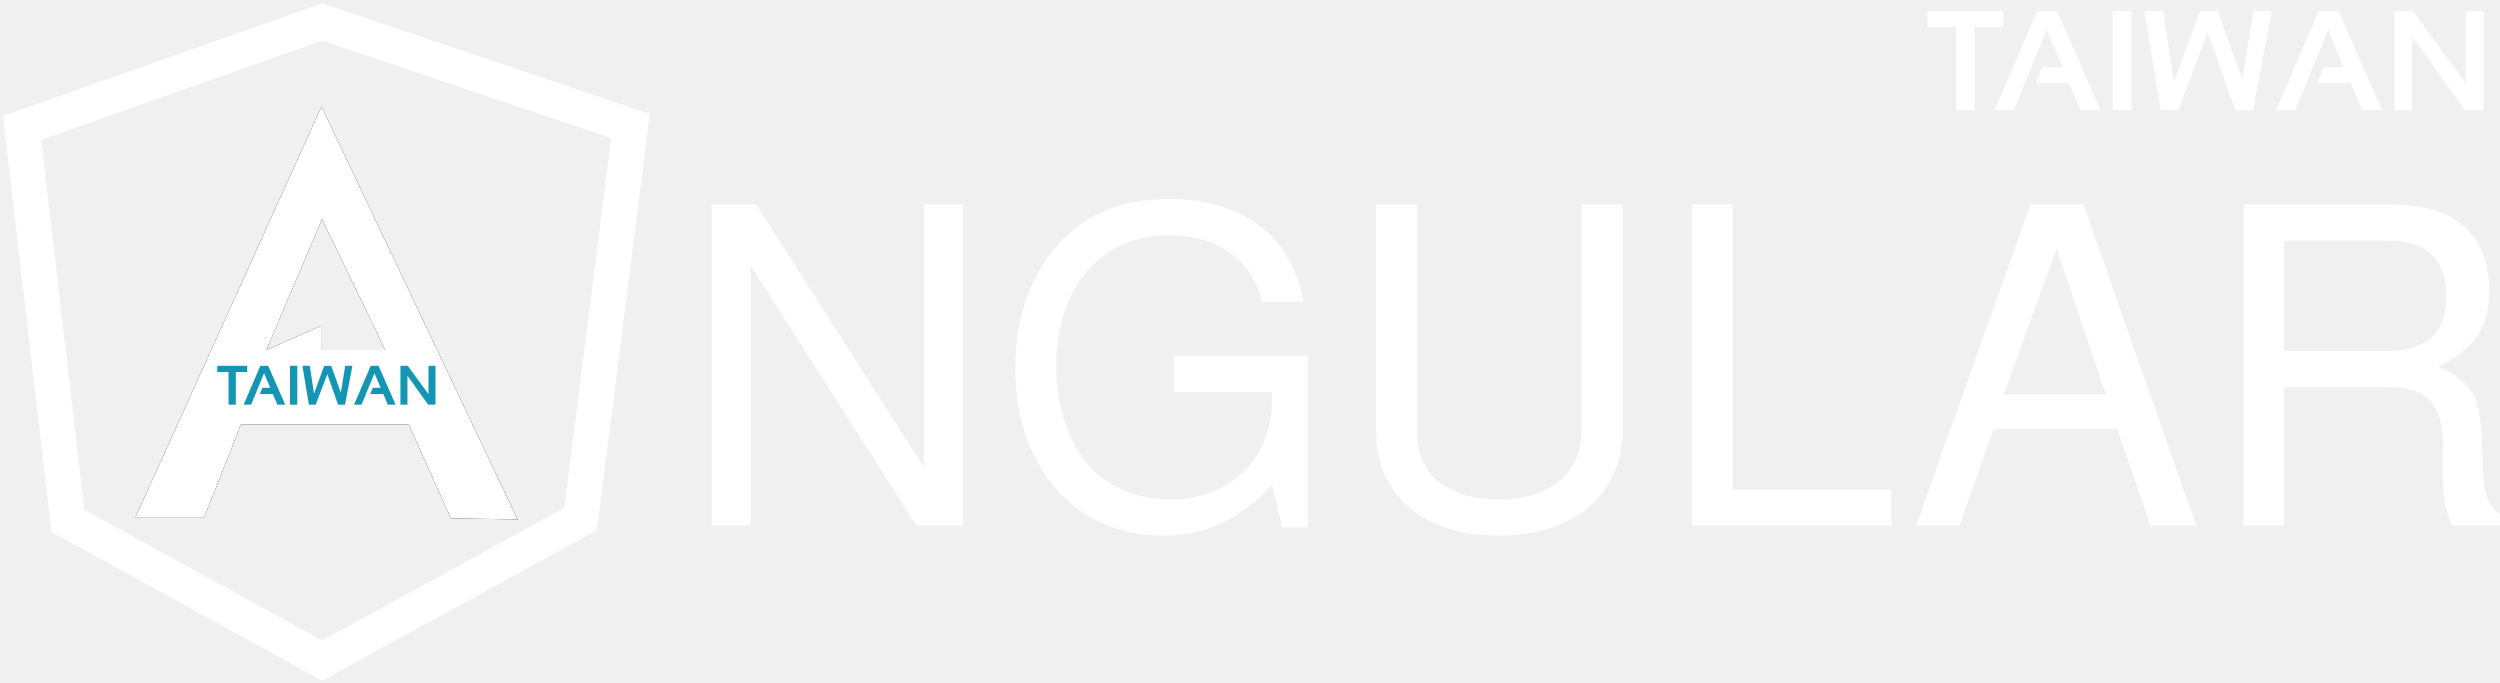
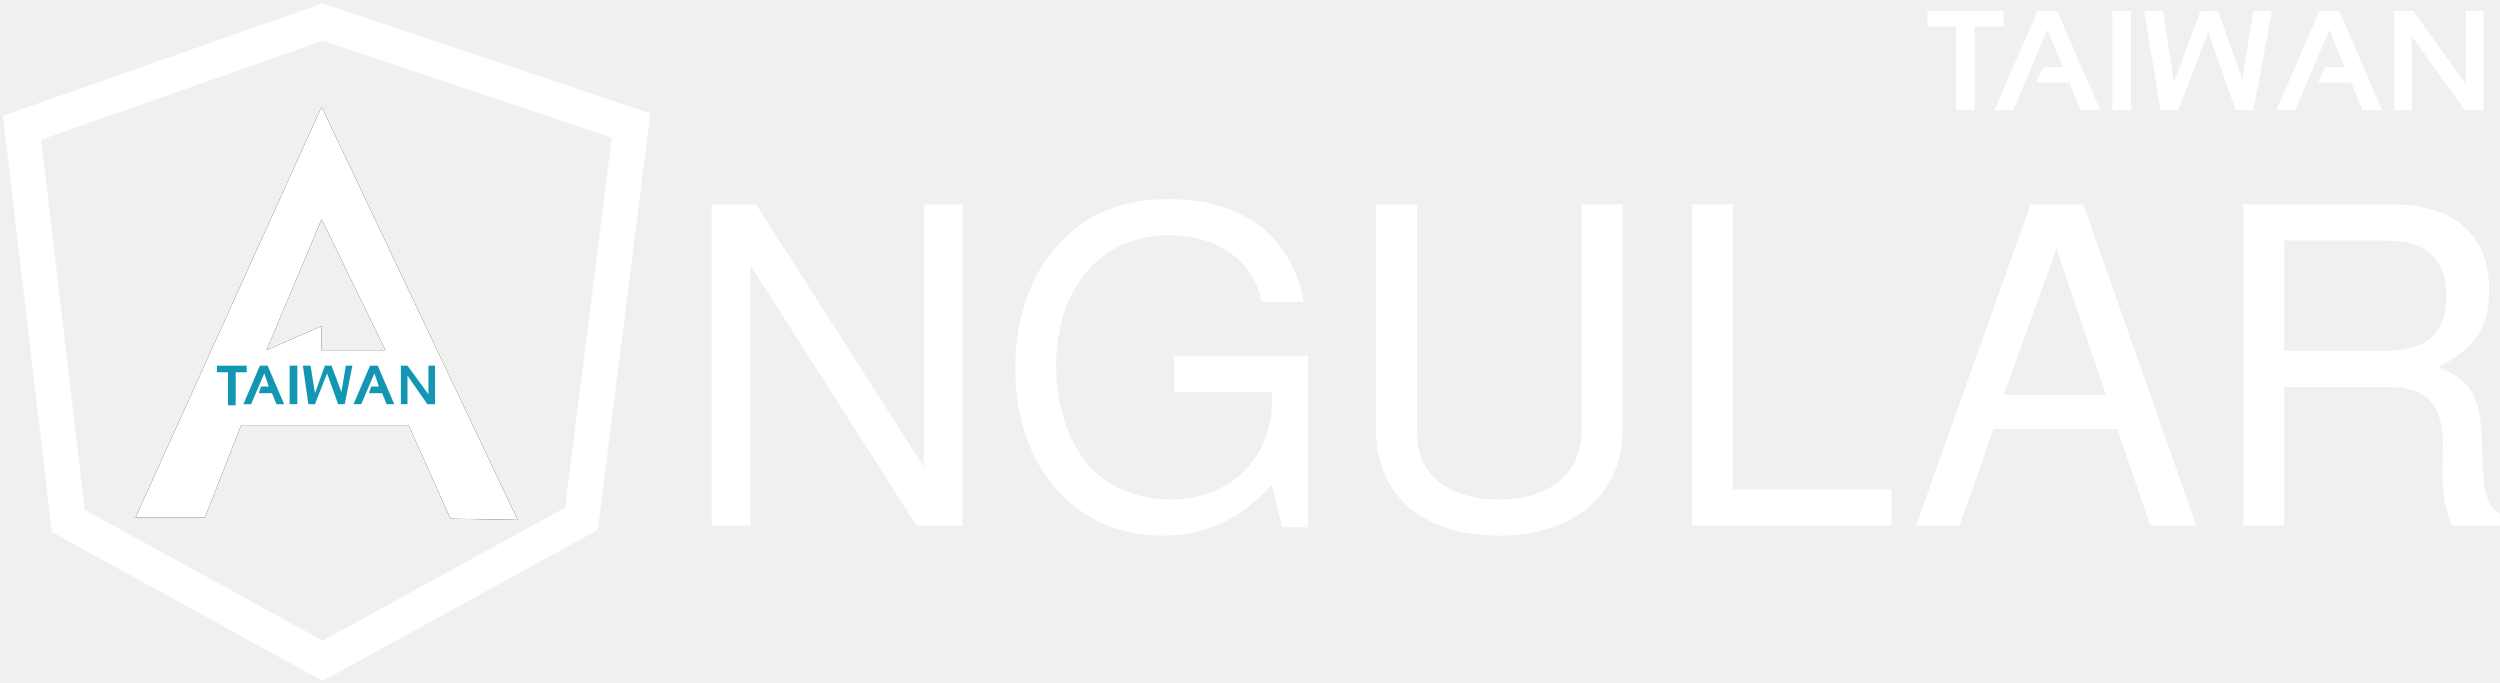
- <svg xmlns="http://www.w3.org/2000/svg" width="227" height="62" viewBox="0 0 227 62">
-   <g fill="none" fill-rule="evenodd">
-     <path fill="#000" fill-rule="nonzero" d="M12.302 46.953h6.253l3.317-8.4H37.11l3.826 8.507 6.065.107L29.195 9.665 12.302 46.953zM34.98 31.781h-5.828v-2.204l-4.964 2.204 5.05-11.874 5.742 11.874z" />
-     <path fill="#FFF" d="M12.302 46.953h6.253l3.317-8.4H37.11l3.826 8.507 6.065.107L29.195 9.665 12.302 46.953zM34.98 31.781h-5.828v-2.204l-4.964 2.204 5.05-11.874 5.742 11.874z" />
-     <path fill="#1296B3" fill-rule="nonzero" d="M22.436 33.213v.567h-1.023v2.964h-.661V33.78h-1.023v-.567h2.707zm.367 3.53h-.679l1.515-3.53h.711l1.548 3.53h-.712l-.406-.962h-1.186l.227-.568h.72l-.562-1.326-1.176 2.857zm4.193-3.53v3.53h-.662v-3.53h.662zm.461 0h.672l.382 2.536.928-2.536h.636l.869 2.437.404-2.437H32l-.67 3.53h-.63l-.98-2.77-1.054 2.77h-.621l-.587-3.53zm5.37 3.53h-.678l1.515-3.53h.711l1.547 3.53h-.71l-.408-.962H33.62l.227-.568h.719l-.562-1.326-1.175 2.857zm3.532 0v-3.53h.662l1.884 2.573v-2.573h.636v3.53h-.661l-1.884-2.627v2.628h-.637z" />
-     <path fill="#FFF" fill-rule="nonzero" d="M181.903 1v1.448h-2.608v7.555h-1.686V2.448H175V1h6.903zm.935 9.003h-1.73L184.97 1h1.813l3.945 9.003h-1.814l-1.037-2.456h-3.022l.58-1.448h1.832l-1.432-3.38-2.997 7.284zM193.528 1v9.003h-1.687V1h1.686zm1.176 0h1.712l.973 6.465L199.756 1h1.622l2.214 6.214L204.623 1h1.66l-1.71 9.003h-1.604l-2.5-7.064-2.685 7.064h-1.585L194.704 1zm13.692 9.003h-1.73L210.526 1h1.814l3.944 9.003h-1.813l-1.037-2.456h-3.022l.579-1.448h1.832l-1.431-3.38-2.997 7.284zm9.003 0V1h1.686l4.803 6.56V1h1.623v9.003h-1.686l-4.804-6.699v6.699H217.4z" />
-     <g fill="#FFF" font-family="Helvetica" font-size="40">
-       <text transform="translate(61.575 8.717)">
-         <tspan x="0" y="39">NGULAR</tspan>
-       </text>
+ <svg xmlns="http://www.w3.org/2000/svg" version="1.1" id="圖層_1" x="0px" y="0px" viewBox="0 0 227 62" style="enable-background:new 0 0 227 62;" xml:space="preserve">
+   <style type="text/css">
+ 	.st0{fill:#FFFFFF;}
+ 	.st1{fill:#1296B3;}
+ 	.st2{font-family:'Helvetica';}
+ 	.st3{font-size:40px;}
+ 	.st4{fill:none;stroke:#FFFFFF;stroke-width:3.2;}
+ 	.st5{fill:#AA1313;}
+ 	.st6{fill:none;stroke:#AA1313;stroke-width:3.2;}
+ </style>
+   <g>
+     <path d="M12.3,47h6.3l3.3-8.4h15.2l3.8,8.5l6.1,0.1L29.2,9.7L12.3,47z M35,31.8h-5.8v-2.2l-5,2.2l5-11.9C29.2,19.9,35,31.8,35,31.8   z" />
+     <path class="st0" d="M12.3,47h6.3l3.3-8.4h15.2l3.8,8.5l6.1,0.1L29.2,9.7L12.3,47z M35,31.8h-5.8v-2.2l-5,2.2l5-11.9   C29.2,19.9,35,31.8,35,31.8z" />
+     <path class="st1" d="M22.4,33.2v0.6h-1v3h-0.7v-3h-1v-0.6C19.7,33.2,22.4,33.2,22.4,33.2z M22.8,36.7h-0.7l1.5-3.5h0.7l1.5,3.5   h-0.7l-0.4-1h-1.2l0.2-0.6h0.7L24,33.9L22.8,36.7L22.8,36.7z M27,33.2v3.5h-0.7v-3.5H27z M27.5,33.2h0.7l0.4,2.5l0.9-2.5h0.6   l0.9,2.4l0.4-2.4H32l-0.7,3.5h-0.6l-1-2.8l-1.1,2.8H28L27.5,33.2L27.5,33.2z M32.8,36.7h-0.7l1.5-3.5h0.7l1.5,3.5h-0.7l-0.4-1h-1.2   l0.2-0.6h0.7L34,33.9L32.8,36.7L32.8,36.7z M36.4,36.7v-3.5H37l1.9,2.6v-2.6h0.6v3.5h-0.7L37,34.1v2.6L36.4,36.7L36.4,36.7z" />
+     <path class="st0" d="M181.9,1v1.4h-2.6V10h-1.7V2.4H175V1H181.9z M182.8,10h-1.7l3.9-9h1.8l3.9,9h-1.8l-1-2.5h-3l0.6-1.4h1.8   l-1.4-3.4L182.8,10L182.8,10z M193.5,1v9h-1.7V1H193.5L193.5,1z M194.7,1h1.7l1,6.5l2.4-6.5h1.6l2.2,6.2l1-6.2h1.7l-1.7,9H203   l-2.5-7.1l-2.7,7.1h-1.6L194.7,1z M208.4,10h-1.7l3.9-9h1.8l3.9,9h-1.8l-1-2.5h-3l0.6-1.4h1.8l-1.4-3.4L208.4,10L208.4,10z    M217.4,10V1h1.7l4.8,6.6V1h1.6v9h-1.7L219,3.3V10H217.4L217.4,10z" />
+     <g>
+       <text transform="matrix(1 0 0 1 61.575 47.7171)" class="st0 st2 st3">NGULAR</text>
    </g>
-     <g stroke="#FFF" stroke-width="3.2">
-       <path d="M2 11.61L29.26 2l27.993 9.44-4.532 35.686L29.26 59.982 6.166 47.297z" />
+     <g>
+       <path class="st4" d="M2,11.6L29.3,2l28,9.4l-4.5,35.7L29.3,60L6.2,47.3L2,11.6z" />
+     </g>
+   </g>
+   <g>
+     <path d="M259.3,47h6.3l3.3-8.4h15.2l3.8,8.5l6.1,0.1L276.2,9.7L259.3,47z M282,31.8h-5.8v-2.2l-5,2.2l5.1-11.9   C276.2,19.9,282,31.8,282,31.8z" />
+     <path class="st5" d="M259.3,47h6.3l3.3-8.4h15.2l3.8,8.5l6.1,0.1L276.2,9.7L259.3,47z M282,31.8h-5.8v-2.2l-5,2.2l5.1-11.9   C276.2,19.9,282,31.8,282,31.8z" />
+     <path class="st0" d="M269.4,33.2v0.6h-1v3h-0.7v-3h-1v-0.6C266.7,33.2,269.4,33.2,269.4,33.2z M269.8,36.7h-0.7l1.5-3.5h0.7   l1.5,3.5h-0.7l-0.4-1h-1.2l0.2-0.6h0.7l-0.6-1.3L269.8,36.7L269.8,36.7z M274,33.2v3.5h-0.7v-3.5H274z M274.5,33.2h0.7l0.4,2.5   l0.9-2.5h0.6l0.9,2.4l0.4-2.4h0.7l-0.7,3.5h-0.6l-1-2.8l-1.1,2.8H275L274.5,33.2L274.5,33.2z M279.8,36.7h-0.7l1.5-3.5h0.7l1.5,3.5   h-0.7l-0.4-1h-1.2l0.2-0.6h0.7l-0.6-1.3L279.8,36.7L279.8,36.7z M283.4,36.7v-3.5h0.7l1.9,2.6v-2.6h0.6v3.5h-0.7l-1.9-2.6v2.6   L283.4,36.7L283.4,36.7z" />
+     <path class="st5" d="M428.9,1v1.4h-2.6V10h-1.7V2.4H422V1H428.9z M429.8,10h-1.7l3.9-9h1.8l3.9,9h-1.8l-1-2.5h-3l0.6-1.4h1.8   l-1.4-3.4L429.8,10L429.8,10z M440.5,1v9h-1.7V1H440.5L440.5,1z M441.7,1h1.7l1,6.5l2.4-6.5h1.6l2.2,6.2l1-6.2h1.7l-1.7,9H450   l-2.5-7.1l-2.7,7.1h-1.6L441.7,1z M455.4,10h-1.7l3.9-9h1.8l3.9,9h-1.8l-1-2.5h-3l0.6-1.4h1.8l-1.4-3.4L455.4,10L455.4,10z    M464.4,10V1h1.7l4.8,6.6V1h1.6v9h-1.7L466,3.3V10H464.4L464.4,10z" />
+     <g>
+       <text transform="matrix(1 0 0 1 308.575 47.7171)" class="st5 st2 st3">NGULAR</text>
+     </g>
+     <g>
+       <path class="st6" d="M249,11.6L276.3,2l28,9.4l-4.5,35.7L276.3,60l-23.1-12.7L249,11.6z" />
    </g>
  </g>
</svg>
